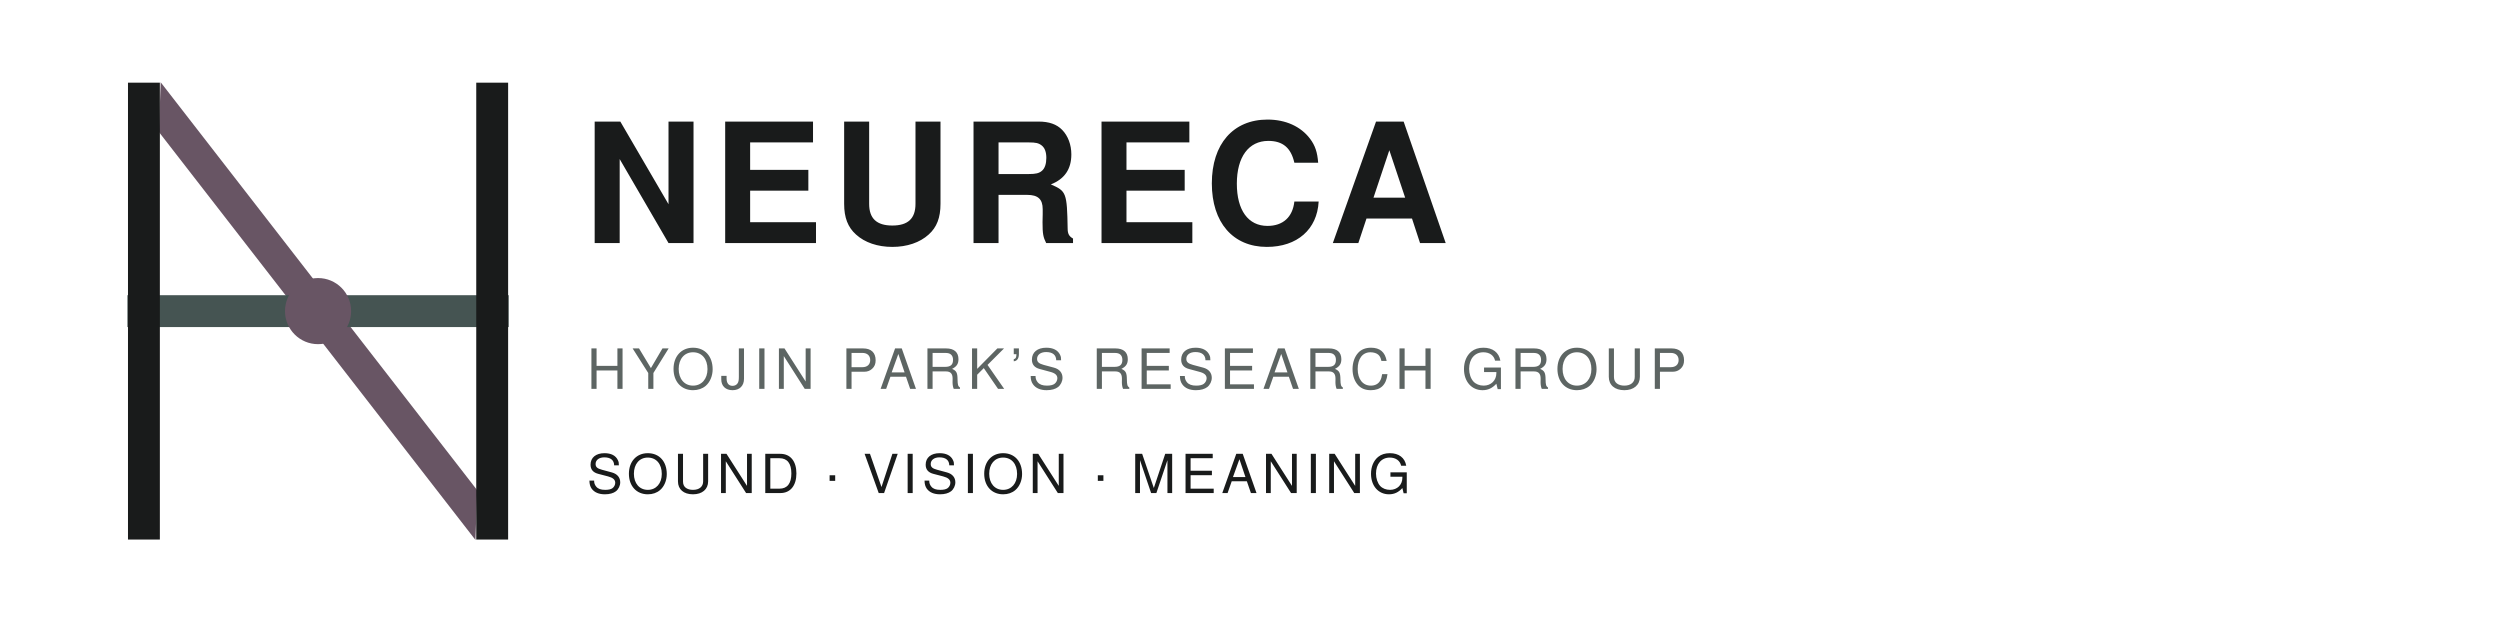
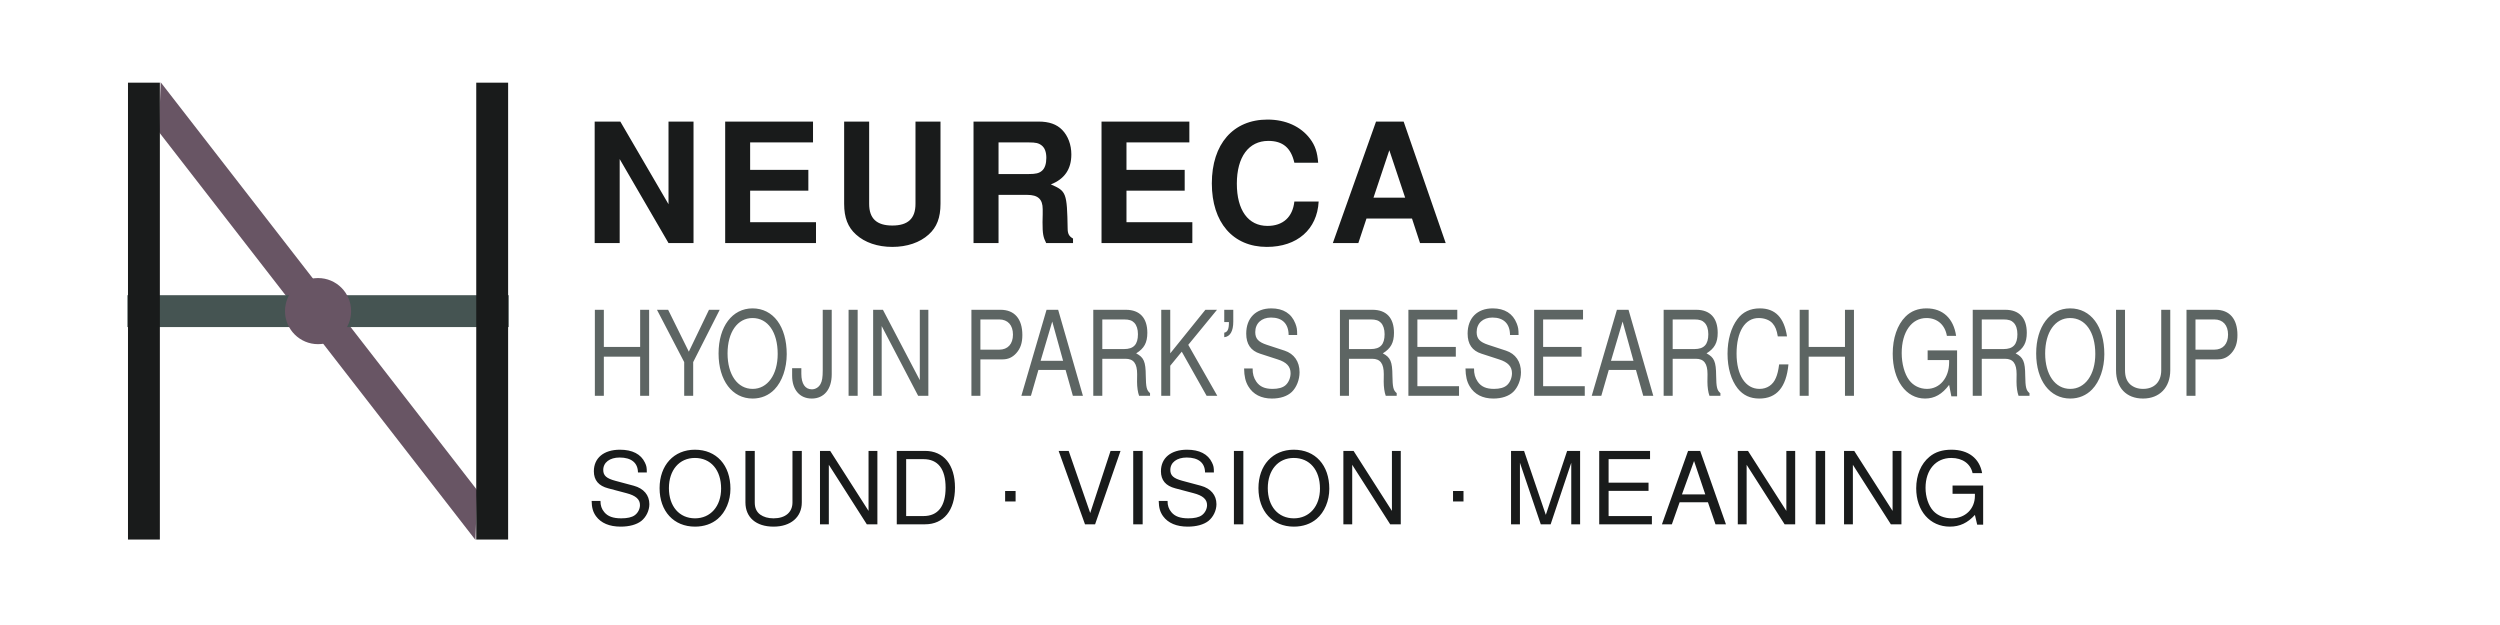
<svg xmlns="http://www.w3.org/2000/svg" viewBox="0 0 720 180" role="img" aria-labelledby="title description">
  <g transform="translate(10 8) scale(3.4)">
    <defs>
      <clipPath id="diagonal-inner">
        <rect x="10" y="4" width="28" height="40" />
      </clipPath>
      <clipPath id="mark-outer">
        <rect x="7.85" y="4.65" width="32.3" height="38.7" />
      </clipPath>
    </defs>
    <path d="M5 1.2L43 46.8" fill="none" stroke="#685564" stroke-width="2.7" stroke-linecap="square" clip-path="url(#diagonal-inner)" transform="rotate(2 24 24)" />
    <path d="M7 24H41" fill="none" stroke="#455452" stroke-width="2.7" stroke-linecap="butt" clip-path="url(#mark-outer)" />
    <path d="M9.25 6V42M38.75 6V42" fill="none" stroke="#191b1b" stroke-width="2.7" stroke-linecap="square" />
    <circle cx="24" cy="24" r="2.8" fill="#685564" />
  </g>
  <g transform="translate(168 0)" font-family="Helvetica Neue, Helvetica, Arial, sans-serif">
    <text x="0" y="70" font-size="48" font-weight="700" letter-spacing="2.4" fill="#191b1b">NEURECA</text>
-     <text x="1" y="112" font-size="16" letter-spacing="1.6" fill="#5d6563">HYOJIN PARK’S RESEARCH GROUP</text>
-     <text x="1" y="142" font-size="15.5" letter-spacing="1.35" fill="#191b1b">SOUND · VISION · MEANING</text>
+     <text x="0" y="114" font-size="34" transform="translate(1 0) scale(0.82 1)" fill="#5d6563">HYOJIN PARK’S RESEARCH GROUP</text>
+     <text x="1" y="151" font-size="29" letter-spacing="0.8" fill="#191b1b">SOUND · VISION · MEANING</text>
  </g>
</svg>
